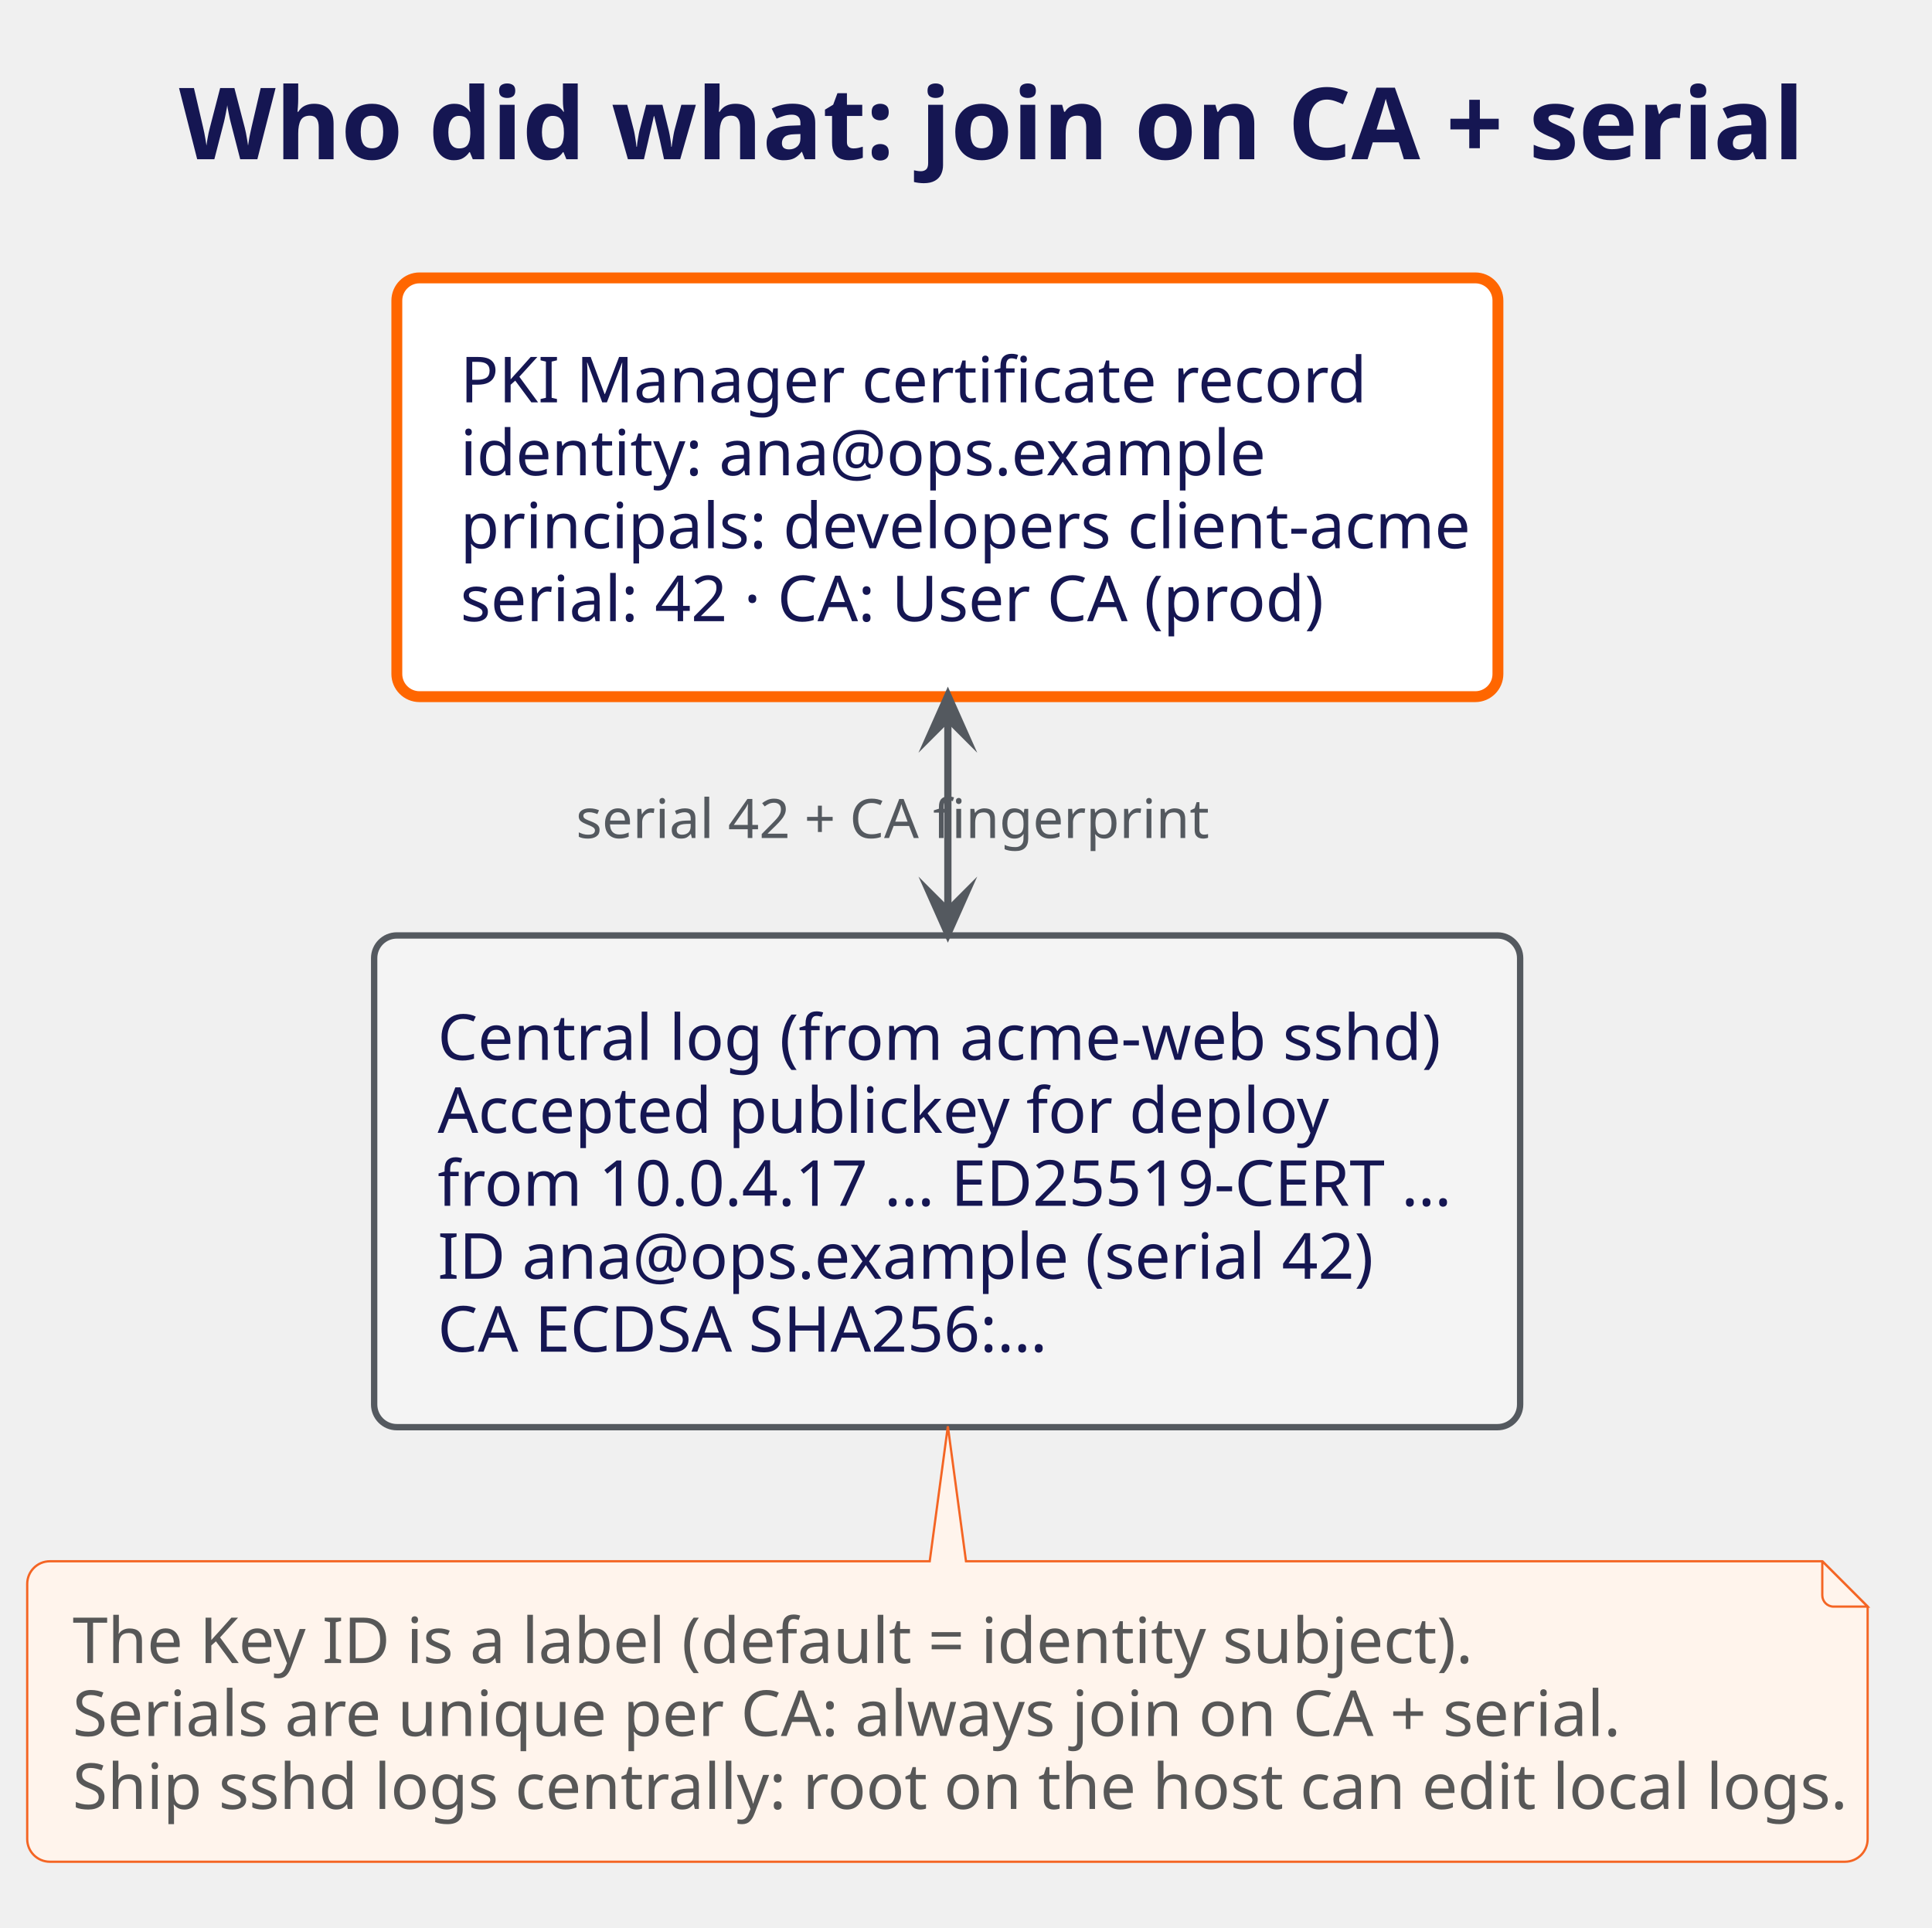
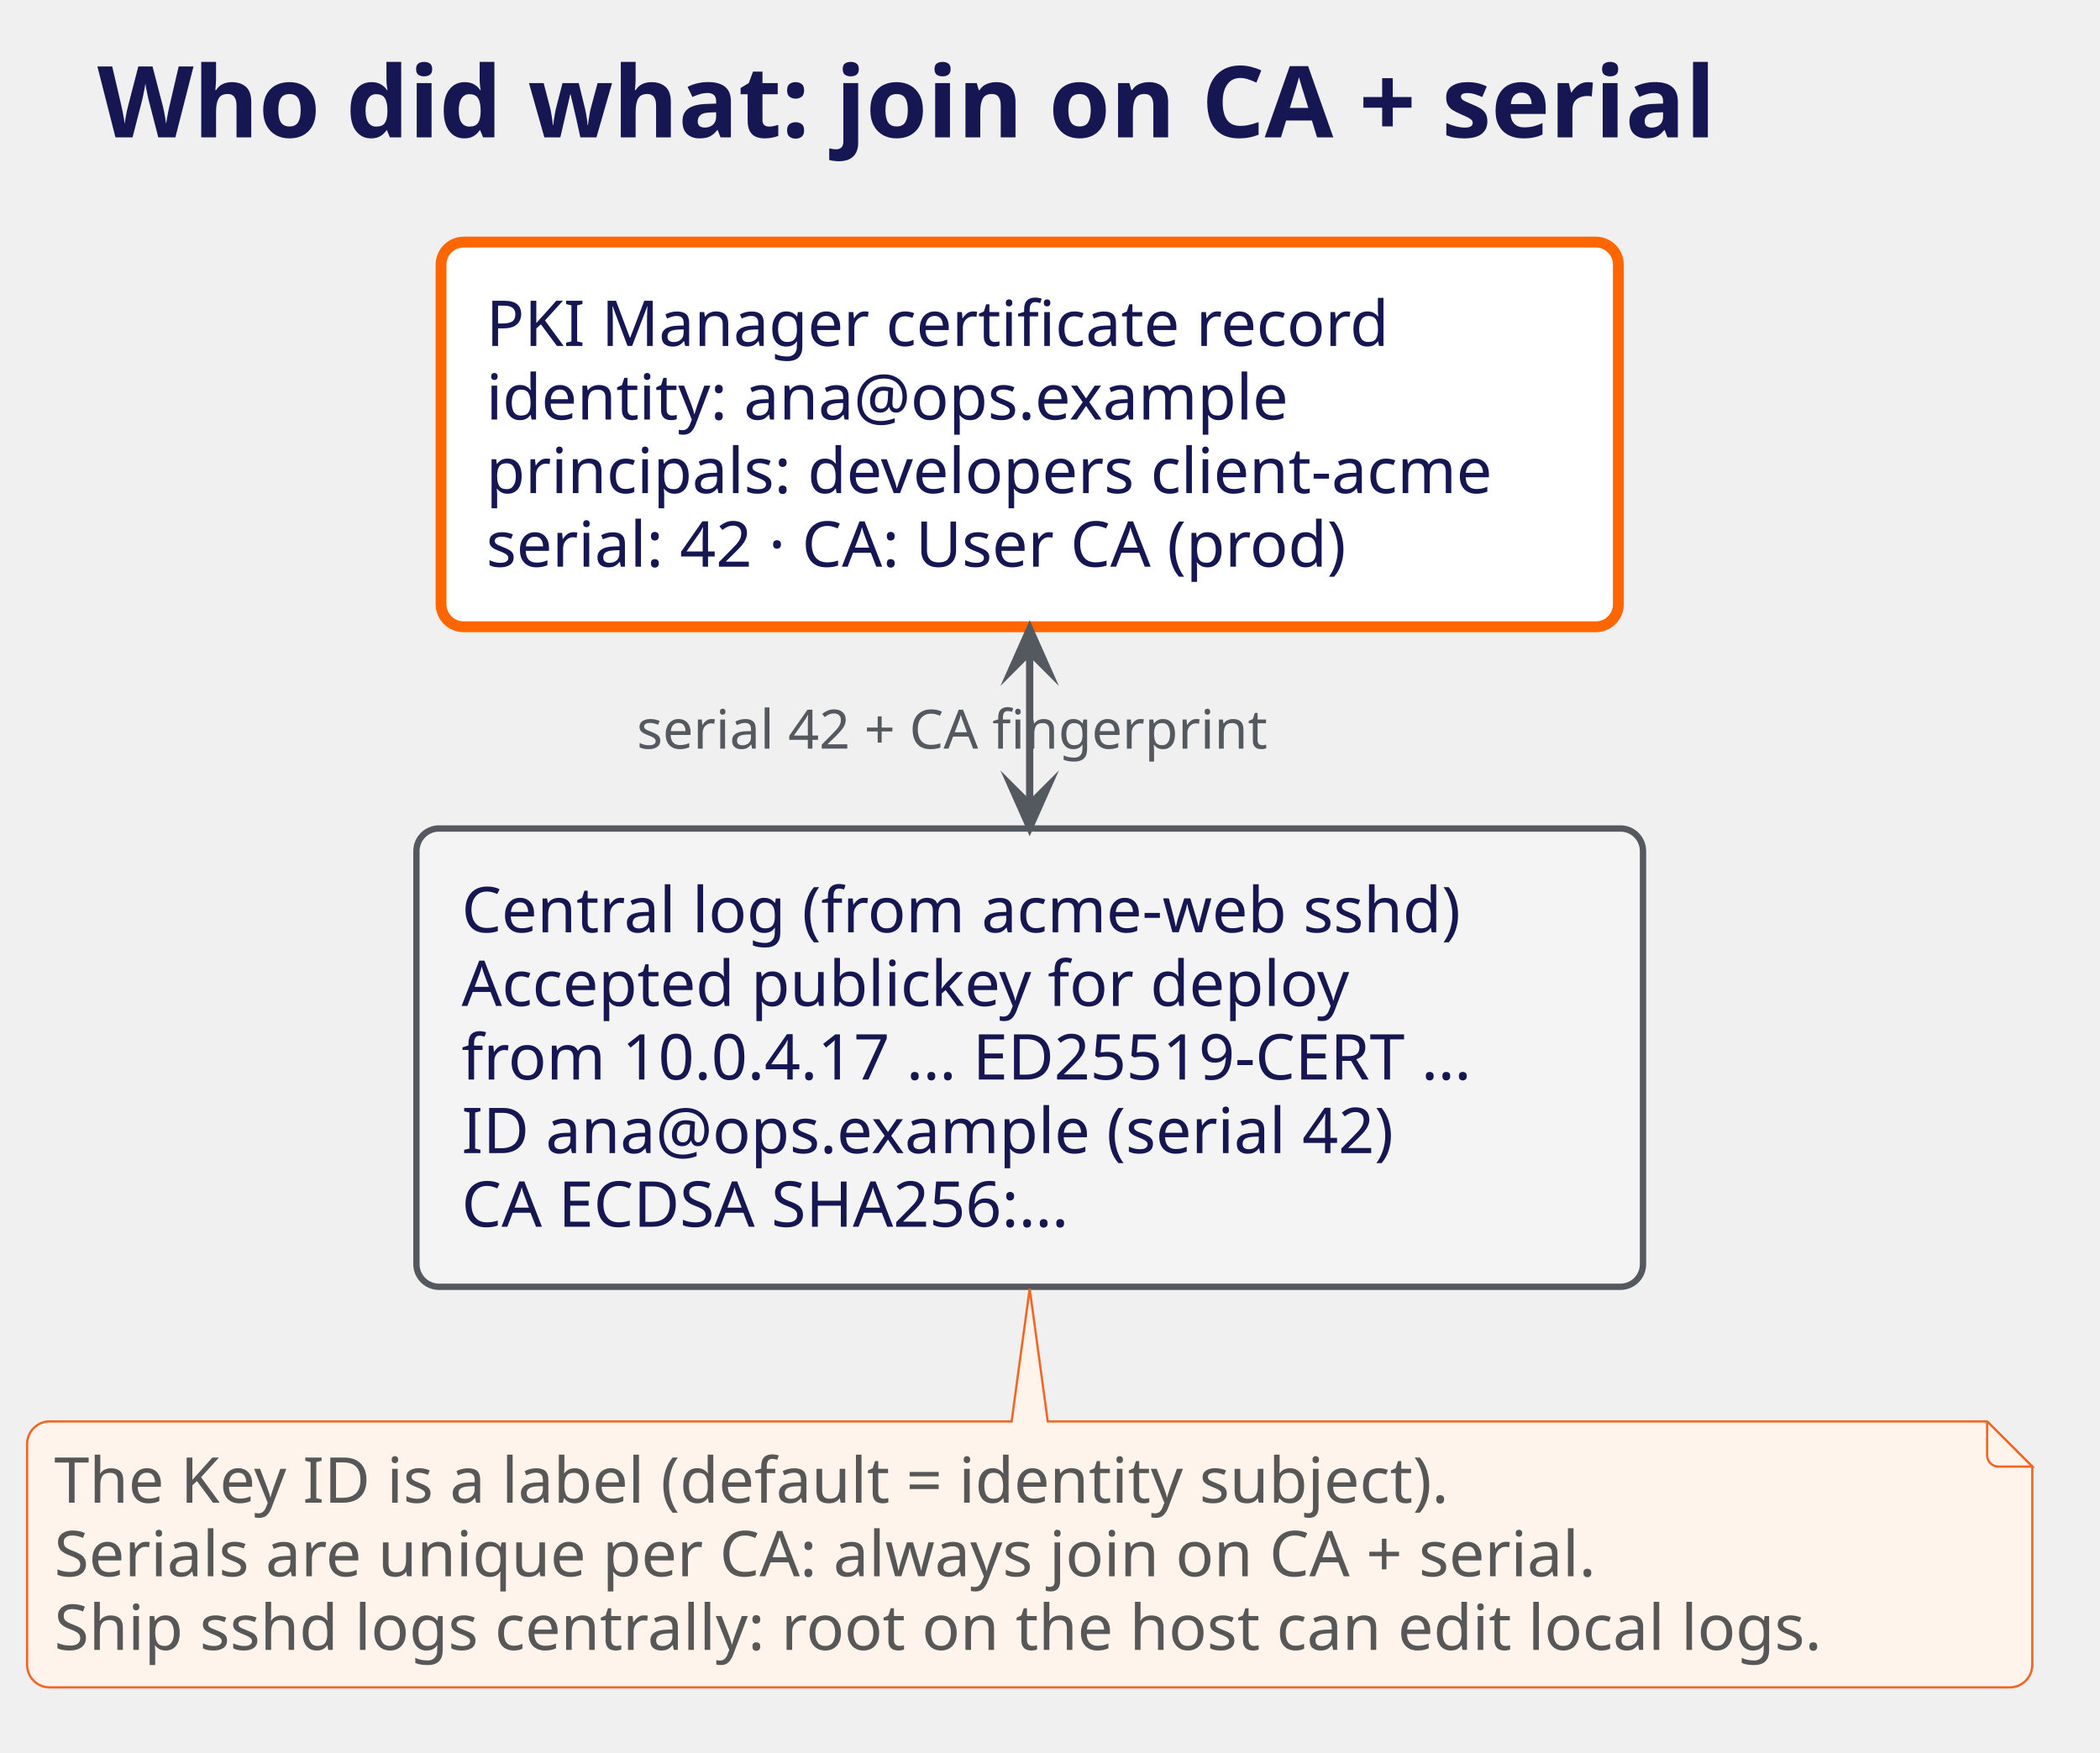
- <svg xmlns="http://www.w3.org/2000/svg" version="1.1" data-diagram-type="DESCRIPTION" style="width:426px;height:425px;background:#FFFFFF;" width="426px" height="425px" viewBox="0 0 426 425" zoomAndPan="magnify" preserveAspectRatio="none" contentStyleType="text/css">
+ <svg xmlns="http://www.w3.org/2000/svg" version="1.1" data-diagram-type="DESCRIPTION" style="width:465px;height:388px;background:#FFFFFF;" width="465px" height="388px" viewBox="0 0 465 388" zoomAndPan="magnify" preserveAspectRatio="none" contentStyleType="text/css">
  <defs />
  <g font-family="sans-serif" lengthAdjust="spacing">
-     <g class="title" data-source-line="2">
-       <text x="39.481" y="35.12" fill="#151652" font-size="22" textLength="340.847" font-weight="700" font-family="Ubuntu">Who did what: join on CA + serial</text>
+     <g class="title" data-source-line="177">
+       <text x="21.567" y="30.421" fill="#151652" font-size="22" textLength="414.874" font-weight="700" font-family="Ubuntu">Who did what: join on CA + serial</text>
    </g>
-     <g class="entity" data-qualified-name="rec" id="ent0001" data-source-line="4">
-       <rect x="87.5" y="61.278" width="242.787" height="92.344" fill="#FFF" style="stroke:#F60;stroke-width:2.4;" rx="5" ry="5" />
-       <text x="101.5" y="88.718" fill="#151652" font-size="14" textLength="193.731" font-family="Ubuntu">PKI Manager certificate record</text>
-       <text x="101.5" y="104.804" fill="#151652" font-size="14" textLength="172.465" font-family="Ubuntu">identity: ana@ops.example</text>
-       <text x="101.5" y="120.89" fill="#151652" font-size="14" textLength="214.787" font-family="Ubuntu">principals: developers client-acme</text>
-       <text x="101.5" y="136.976" fill="#151652" font-size="14" textLength="183.931" font-family="Ubuntu">serial: 42 · CA: User CA (prod)</text>
+     <g class="entity" data-qualified-name="rec" id="ent0001" data-source-line="179">
+       <rect x="97.66" y="53.609" width="260.693" height="85.188" fill="#FFF" style="stroke:#F60;stroke-width:2.4;" rx="5" ry="5" />
+       <text x="107.66" y="76.604" fill="#151652" font-size="14" textLength="212.386" font-family="Ubuntu">PKI Manager certificate record</text>
+       <text x="107.66" y="92.901" fill="#151652" font-size="14" textLength="192.315" font-family="Ubuntu">identity: ana@ops.example</text>
+       <text x="107.66" y="109.198" fill="#151652" font-size="14" textLength="240.693" font-family="Ubuntu">principals: developers client-acme</text>
+       <text x="107.66" y="125.495" fill="#151652" font-size="14" textLength="210.055" font-family="Ubuntu">serial: 42 · CA: User CA (prod)</text>
    </g>
-     <g class="entity" data-qualified-name="logl" id="ent0002" data-source-line="5">
-       <rect x="82.5" y="206.278" width="252.685" height="108.43" fill="#F4F4F4" style="stroke:#54595F;stroke-width:1.4;" rx="5" ry="5" />
-       <text x="96.5" y="233.718" fill="#151652" font-size="14" textLength="213.569" font-family="Ubuntu">Central log (from acme-web sshd)</text>
-       <text x="96.5" y="249.804" fill="#151652" font-size="14" textLength="192.695" font-family="Ubuntu">Accepted publickey for deploy</text>
-       <text x="96.5" y="265.89" fill="#151652" font-size="14" textLength="224.685" font-family="Ubuntu">from 10.0.4.17 … ED25519-CERT …</text>
-       <text x="96.5" y="281.976" fill="#151652" font-size="14" textLength="198.841" font-family="Ubuntu">ID ana@ops.example (serial 42)</text>
-       <text x="96.5" y="298.062" fill="#151652" font-size="14" textLength="135.491" font-family="Ubuntu">CA ECDSA SHA256:…</text>
+     <g class="entity" data-qualified-name="logl" id="ent0002" data-source-line="180">
+       <rect x="92.21" y="183.459" width="271.597" height="101.484" fill="#F4F4F4" style="stroke:#54595F;stroke-width:1.4;" rx="5" ry="5" />
+       <text x="102.21" y="206.454" fill="#151652" font-size="14" textLength="238.807" font-family="Ubuntu">Central log (from acme-web sshd)</text>
+       <text x="102.21" y="222.751" fill="#151652" font-size="14" textLength="212.317" font-family="Ubuntu">Accepted publickey for deploy</text>
+       <text x="102.21" y="239.048" fill="#151652" font-size="14" textLength="251.597" font-family="Ubuntu">from 10.0.4.17 … ED25519-CERT …</text>
+       <text x="102.21" y="255.345" fill="#151652" font-size="14" textLength="224.752" font-family="Ubuntu">ID ana@ops.example (serial 42)</text>
+       <text x="102.21" y="271.642" fill="#151652" font-size="14" textLength="150.548" font-family="Ubuntu">CA ECDSA SHA256:…</text>
    </g>
-     <g class="entity" data-qualified-name="GMN4" id="ent0005" data-source-line="8">
-       <path d="M6,349.278 L6,405.536 A5,5 0 0 0 11,410.536 L406.809,410.536 A5,5 0 0 0 411.809,405.536 L411.809,354.278 L401.809,344.278 L213,344.278 L209,314.508 L205,344.278 L11,344.278 A5,5 0 0 0 6,349.278" style="stroke:#F46524;stroke-width:0.5;" fill="#FFF4EC" />
-       <path d="M401.809,344.278 L401.809,351.778 A2.5,2.5 0 0 0 404.309,354.278 L411.809,354.278 L401.809,344.278" style="stroke:#F46524;stroke-width:0.5;" fill="#FFF4EC" />
-       <text x="16" y="366.718" fill="#575757" font-size="14" textLength="300.411" font-family="Ubuntu">The Key ID is a label (default = identity subject).</text>
-       <text x="16" y="382.804" fill="#575757" font-size="14" textLength="326.717" font-family="Ubuntu">Serials are unique per CA: always join on CA + serial.</text>
-       <text x="16" y="398.89" fill="#575757" font-size="14" textLength="376.809" font-family="Ubuntu">Ship sshd logs centrally: root on the host can edit local logs.</text>
+     <g class="entity" data-qualified-name="GMN4" id="ent0005" data-source-line="183">
+       <path d="M6,319.759 L6,368.65 A5,5 0 0 0 11,373.65 L445.008,373.65 A5,5 0 0 0 450.008,368.65 L450.008,324.759 L440.008,314.759 L232,314.759 L228,285.369 L224,314.759 L11,314.759 A5,5 0 0 0 6,319.759" style="stroke:#F46524;stroke-width:0.5;" fill="#FFF4EC" />
+       <path d="M440.008,314.759 L440.008,322.259 A2.5,2.5 0 0 0 442.508,324.759 L450.008,324.759 L440.008,314.759" style="stroke:#F46524;stroke-width:0.5;" fill="#FFF4EC" />
+       <text x="12" y="332.754" fill="#575757" font-size="14" textLength="341.223" font-family="Ubuntu">The Key ID is a label (default = identity subject).</text>
+       <text x="12" y="349.051" fill="#575757" font-size="14" textLength="373.98" font-family="Ubuntu">Serials are unique per CA: always join on CA + serial.</text>
+       <text x="12" y="365.348" fill="#575757" font-size="14" textLength="423.008" font-family="Ubuntu">Ship sshd logs centrally: root on the host can edit local logs.</text>
    </g>
-     <g class="link" data-entity-1="ent0001" data-entity-2="ent0002" id="lnk3" data-source-line="6" data-link-type="dependency">
-       <path d="M209,158.378 C209,174.918 209,183.728 209,200.908" style="stroke:#54595F;stroke-width:1.6;" fill="none" id="rec-logl" />
-       <polygon points="209,153.378,205,162.378,209,158.378,213,162.378,209,153.378" fill="#54595F" style="stroke:#54595F;stroke-width:1.6;stroke-linejoin:miter;stroke-miterlimit:10;" />
-       <polygon points="209,205.908,213,196.908,209,200.908,205,196.908,209,205.908" fill="#54595F" style="stroke:#54595F;stroke-width:1.6;stroke-linejoin:miter;stroke-miterlimit:10;" />
-       <text x="127" y="184.798" fill="#54595F" font-size="12" textLength="135.337" font-family="Ubuntu">serial 42 + CA fingerprint</text>
+     <g class="link" data-entity-1="ent0001" data-entity-2="ent0002" id="lnk3" data-source-line="181" data-link-type="dependency">
+       <path d="M228,144.289 C228,158.209 228,163.779 228,178.209" style="stroke:#54595F;stroke-width:1.6;" fill="none" id="rec-logl" />
+       <polygon points="228,139.289,224,148.289,228,144.289,232,148.289,228,139.289" fill="#54595F" style="stroke:#54595F;stroke-width:1.6;stroke-linejoin:miter;stroke-miterlimit:10;" />
+       <polygon points="228,183.209,232,174.209,228,178.209,224,174.209,228,183.209" fill="#54595F" style="stroke:#54595F;stroke-width:1.6;stroke-linejoin:miter;stroke-miterlimit:10;" />
+       <text x="141" y="165.768" fill="#54595F" font-size="12" textLength="153.053" font-family="Ubuntu">serial 42 + CA fingerprint</text>
    </g>
  </g>
</svg>
